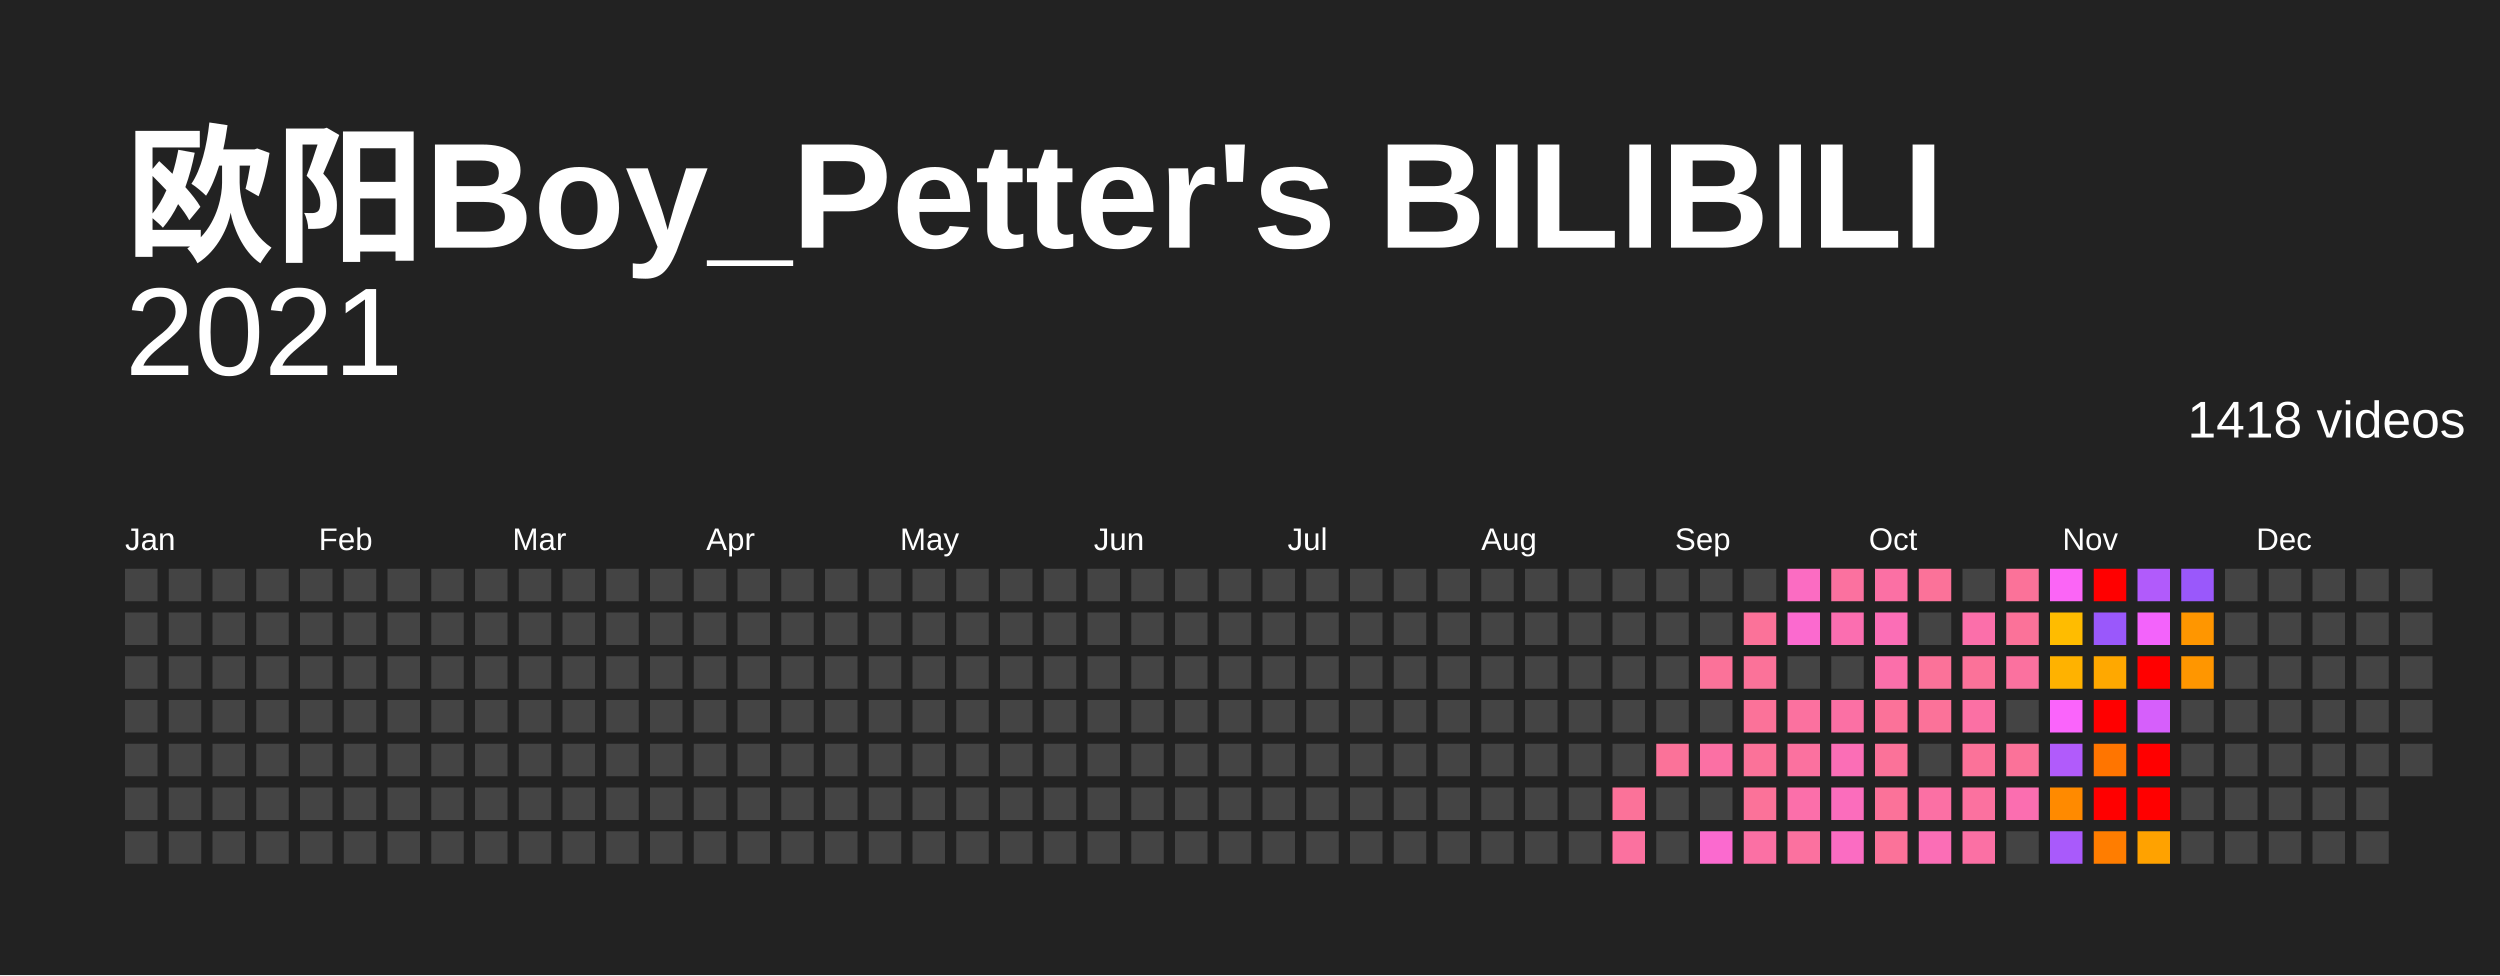
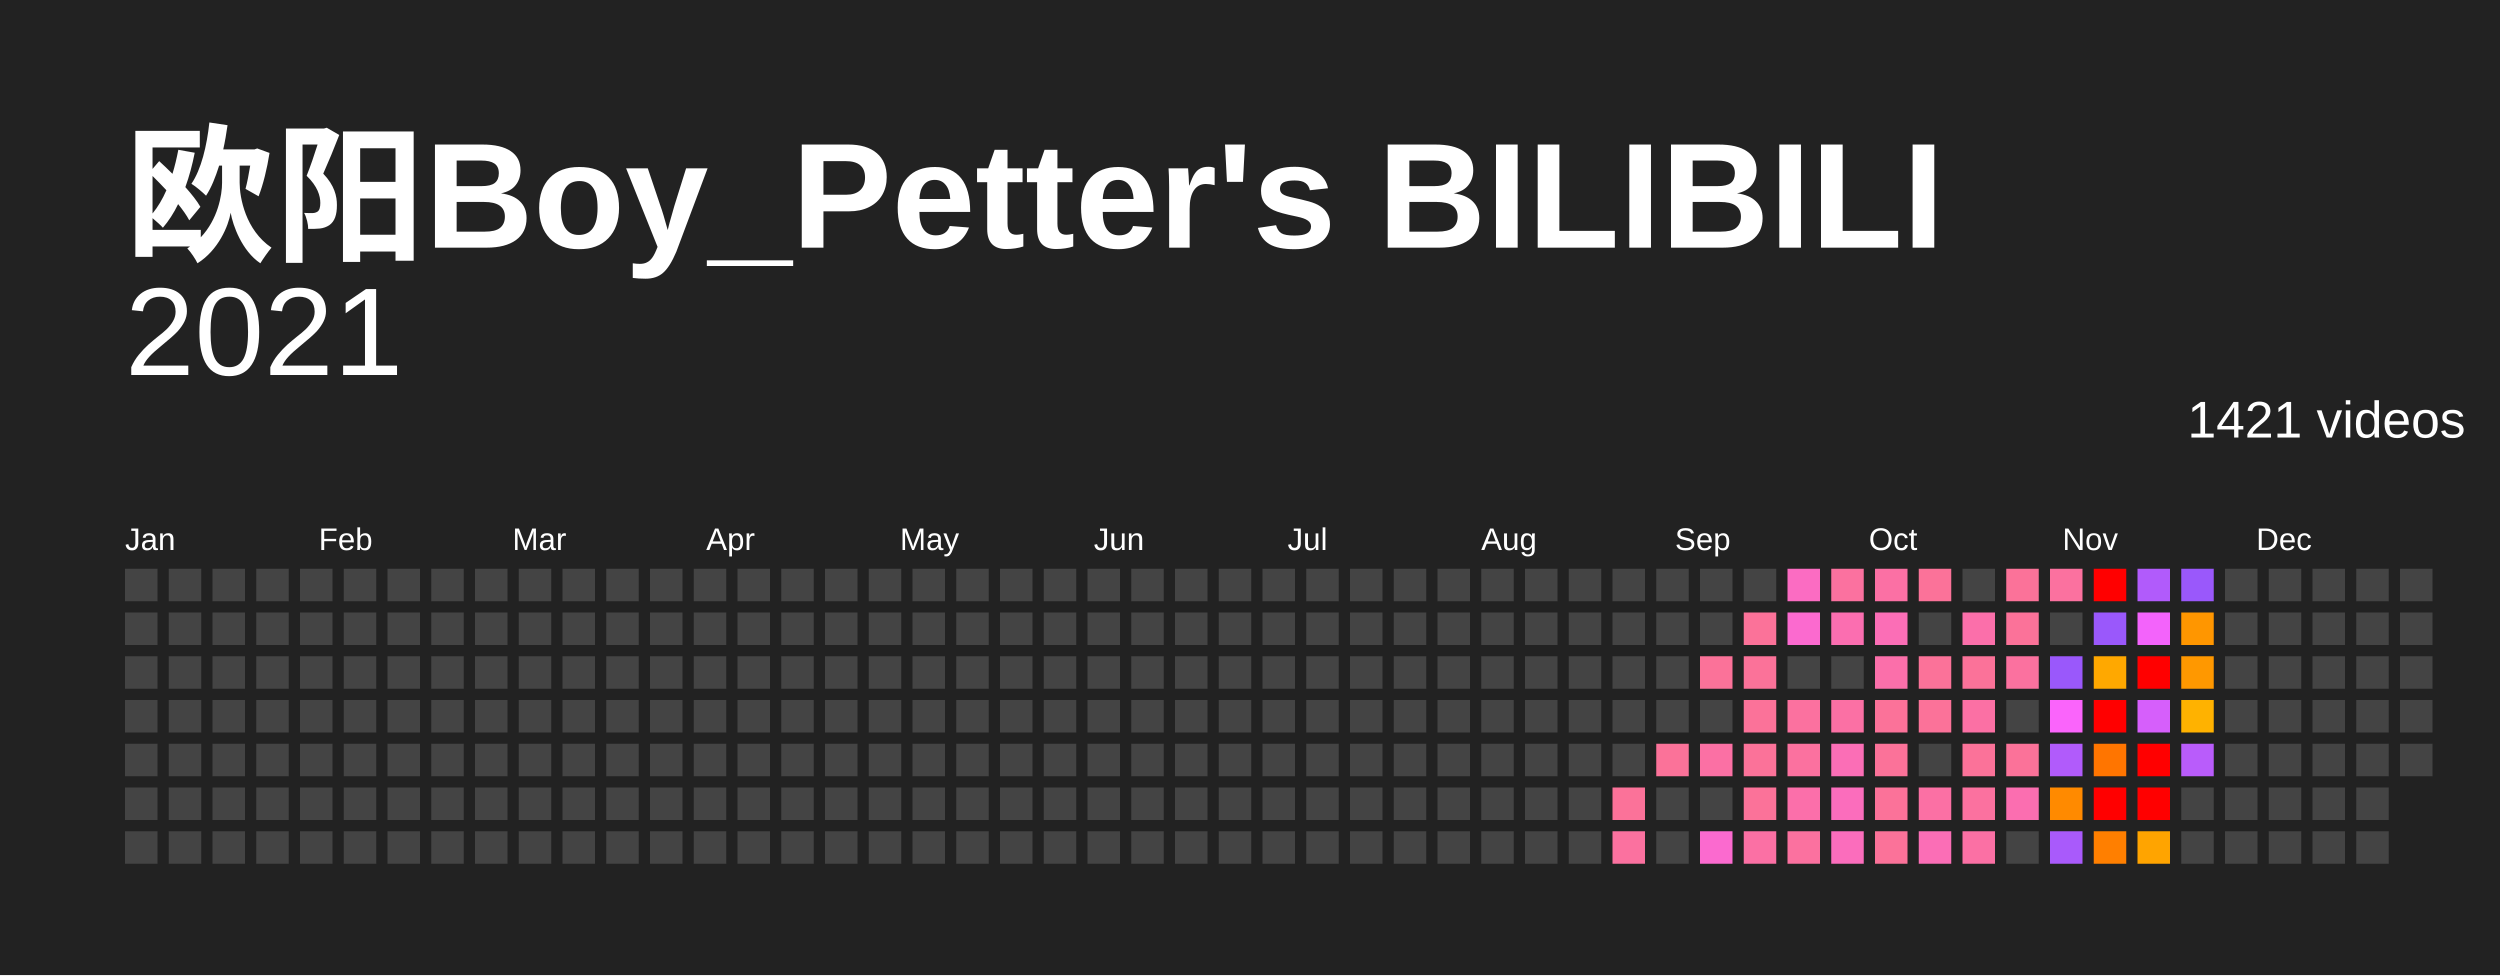
<svg xmlns="http://www.w3.org/2000/svg" baseProfile="full" height="78mm" version="1.1" viewBox="0,0,200,78" width="200mm">
  <defs />
  <rect fill="#222222" height="78" width="200" x="0" y="0" />
  <text fill="#FFFFFF" style="font-size:12px; font-family:Arial; font-weight:bold;" x="10" y="20">欧阳Boy_Petter's BILIBILI</text>
  <text alignment-baseline="hanging" fill="#FFFFFF" style="font-size:10.0px; font-family:Arial;" x="10" y="30">2021</text>
-   <text alignment-baseline="hanging" fill="#FFFFFF" style="font-size:4.125px; font-family:Arial;" x="175" y="35">1418 videos</text>
+   <text alignment-baseline="hanging" fill="#FFFFFF" style="font-size:4.125px; font-family:Arial;" x="175" y="35">1421 videos</text>
  <text fill="#FFFFFF" style="font-size:2.5px; font-family:Arial" x="10.0" y="44">Jan</text>
  <text fill="#FFFFFF" style="font-size:2.5px; font-family:Arial" x="25.5" y="44">Feb</text>
  <text fill="#FFFFFF" style="font-size:2.5px; font-family:Arial" x="41.0" y="44">Mar</text>
  <text fill="#FFFFFF" style="font-size:2.5px; font-family:Arial" x="56.5" y="44">Apr</text>
  <text fill="#FFFFFF" style="font-size:2.5px; font-family:Arial" x="72.0" y="44">May</text>
  <text fill="#FFFFFF" style="font-size:2.5px; font-family:Arial" x="87.5" y="44">Jun</text>
  <text fill="#FFFFFF" style="font-size:2.5px; font-family:Arial" x="103.0" y="44">Jul</text>
  <text fill="#FFFFFF" style="font-size:2.5px; font-family:Arial" x="118.5" y="44">Aug</text>
  <text fill="#FFFFFF" style="font-size:2.5px; font-family:Arial" x="134.0" y="44">Sep</text>
  <text fill="#FFFFFF" style="font-size:2.5px; font-family:Arial" x="149.5" y="44">Oct</text>
  <text fill="#FFFFFF" style="font-size:2.5px; font-family:Arial" x="165.0" y="44">Nov</text>
  <text fill="#FFFFFF" style="font-size:2.5px; font-family:Arial" x="180.5" y="44">Dec</text>
  <rect fill="#444444" height="2.6" width="2.6" x="10.0" y="45.5" />
  <rect fill="#444444" height="2.6" width="2.6" x="10.0" y="49.0" />
  <rect fill="#444444" height="2.6" width="2.6" x="10.0" y="52.5" />
  <rect fill="#444444" height="2.6" width="2.6" x="10.0" y="56.0" />
  <rect fill="#444444" height="2.6" width="2.6" x="10.0" y="59.5" />
  <rect fill="#444444" height="2.6" width="2.6" x="10.0" y="63.0" />
  <rect fill="#444444" height="2.6" width="2.6" x="10.0" y="66.5" />
  <rect fill="#444444" height="2.6" width="2.6" x="13.5" y="45.5" />
  <rect fill="#444444" height="2.6" width="2.6" x="13.5" y="49.0" />
  <rect fill="#444444" height="2.6" width="2.6" x="13.5" y="52.5" />
  <rect fill="#444444" height="2.6" width="2.6" x="13.5" y="56.0" />
  <rect fill="#444444" height="2.6" width="2.6" x="13.5" y="59.5" />
  <rect fill="#444444" height="2.6" width="2.6" x="13.5" y="63.0" />
  <rect fill="#444444" height="2.6" width="2.6" x="13.5" y="66.5" />
  <rect fill="#444444" height="2.6" width="2.6" x="17.0" y="45.5" />
  <rect fill="#444444" height="2.6" width="2.6" x="17.0" y="49.0" />
  <rect fill="#444444" height="2.6" width="2.6" x="17.0" y="52.5" />
  <rect fill="#444444" height="2.6" width="2.6" x="17.0" y="56.0" />
  <rect fill="#444444" height="2.6" width="2.6" x="17.0" y="59.5" />
  <rect fill="#444444" height="2.6" width="2.6" x="17.0" y="63.0" />
  <rect fill="#444444" height="2.6" width="2.6" x="17.0" y="66.5" />
  <rect fill="#444444" height="2.6" width="2.6" x="20.5" y="45.5" />
  <rect fill="#444444" height="2.6" width="2.6" x="20.5" y="49.0" />
  <rect fill="#444444" height="2.6" width="2.6" x="20.5" y="52.5" />
  <rect fill="#444444" height="2.6" width="2.6" x="20.5" y="56.0" />
  <rect fill="#444444" height="2.6" width="2.6" x="20.5" y="59.5" />
  <rect fill="#444444" height="2.6" width="2.6" x="20.5" y="63.0" />
  <rect fill="#444444" height="2.6" width="2.6" x="20.5" y="66.5" />
  <rect fill="#444444" height="2.6" width="2.6" x="24.0" y="45.5" />
  <rect fill="#444444" height="2.6" width="2.6" x="24.0" y="49.0" />
  <rect fill="#444444" height="2.6" width="2.6" x="24.0" y="52.5" />
  <rect fill="#444444" height="2.6" width="2.6" x="24.0" y="56.0" />
  <rect fill="#444444" height="2.6" width="2.6" x="24.0" y="59.5" />
  <rect fill="#444444" height="2.6" width="2.6" x="24.0" y="63.0" />
  <rect fill="#444444" height="2.6" width="2.6" x="24.0" y="66.5" />
  <rect fill="#444444" height="2.6" width="2.6" x="27.5" y="45.5" />
  <rect fill="#444444" height="2.6" width="2.6" x="27.5" y="49.0" />
  <rect fill="#444444" height="2.6" width="2.6" x="27.5" y="52.5" />
  <rect fill="#444444" height="2.6" width="2.6" x="27.5" y="56.0" />
  <rect fill="#444444" height="2.6" width="2.6" x="27.5" y="59.5" />
  <rect fill="#444444" height="2.6" width="2.6" x="27.5" y="63.0" />
  <rect fill="#444444" height="2.6" width="2.6" x="27.5" y="66.5" />
  <rect fill="#444444" height="2.6" width="2.6" x="31.0" y="45.5" />
  <rect fill="#444444" height="2.6" width="2.6" x="31.0" y="49.0" />
  <rect fill="#444444" height="2.6" width="2.6" x="31.0" y="52.5" />
  <rect fill="#444444" height="2.6" width="2.6" x="31.0" y="56.0" />
  <rect fill="#444444" height="2.6" width="2.6" x="31.0" y="59.5" />
  <rect fill="#444444" height="2.6" width="2.6" x="31.0" y="63.0" />
  <rect fill="#444444" height="2.6" width="2.6" x="31.0" y="66.5" />
  <rect fill="#444444" height="2.6" width="2.6" x="34.5" y="45.5" />
  <rect fill="#444444" height="2.6" width="2.6" x="34.5" y="49.0" />
  <rect fill="#444444" height="2.6" width="2.6" x="34.5" y="52.5" />
  <rect fill="#444444" height="2.6" width="2.6" x="34.5" y="56.0" />
  <rect fill="#444444" height="2.6" width="2.6" x="34.5" y="59.5" />
  <rect fill="#444444" height="2.6" width="2.6" x="34.5" y="63.0" />
  <rect fill="#444444" height="2.6" width="2.6" x="34.5" y="66.5" />
  <rect fill="#444444" height="2.6" width="2.6" x="38.0" y="45.5" />
  <rect fill="#444444" height="2.6" width="2.6" x="38.0" y="49.0" />
  <rect fill="#444444" height="2.6" width="2.6" x="38.0" y="52.5" />
  <rect fill="#444444" height="2.6" width="2.6" x="38.0" y="56.0" />
  <rect fill="#444444" height="2.6" width="2.6" x="38.0" y="59.5" />
  <rect fill="#444444" height="2.6" width="2.6" x="38.0" y="63.0" />
  <rect fill="#444444" height="2.6" width="2.6" x="38.0" y="66.5" />
  <rect fill="#444444" height="2.6" width="2.6" x="41.5" y="45.5" />
  <rect fill="#444444" height="2.6" width="2.6" x="41.5" y="49.0" />
  <rect fill="#444444" height="2.6" width="2.6" x="41.5" y="52.5" />
  <rect fill="#444444" height="2.6" width="2.6" x="41.5" y="56.0" />
  <rect fill="#444444" height="2.6" width="2.6" x="41.5" y="59.5" />
  <rect fill="#444444" height="2.6" width="2.6" x="41.5" y="63.0" />
  <rect fill="#444444" height="2.6" width="2.6" x="41.5" y="66.5" />
  <rect fill="#444444" height="2.6" width="2.6" x="45.0" y="45.5" />
  <rect fill="#444444" height="2.6" width="2.6" x="45.0" y="49.0" />
  <rect fill="#444444" height="2.6" width="2.6" x="45.0" y="52.5" />
  <rect fill="#444444" height="2.6" width="2.6" x="45.0" y="56.0" />
  <rect fill="#444444" height="2.6" width="2.6" x="45.0" y="59.5" />
  <rect fill="#444444" height="2.6" width="2.6" x="45.0" y="63.0" />
  <rect fill="#444444" height="2.6" width="2.6" x="45.0" y="66.5" />
  <rect fill="#444444" height="2.6" width="2.6" x="48.5" y="45.5" />
  <rect fill="#444444" height="2.6" width="2.6" x="48.5" y="49.0" />
  <rect fill="#444444" height="2.6" width="2.6" x="48.5" y="52.5" />
  <rect fill="#444444" height="2.6" width="2.6" x="48.5" y="56.0" />
  <rect fill="#444444" height="2.6" width="2.6" x="48.5" y="59.5" />
  <rect fill="#444444" height="2.6" width="2.6" x="48.5" y="63.0" />
  <rect fill="#444444" height="2.6" width="2.6" x="48.5" y="66.5" />
  <rect fill="#444444" height="2.6" width="2.6" x="52.0" y="45.5" />
  <rect fill="#444444" height="2.6" width="2.6" x="52.0" y="49.0" />
  <rect fill="#444444" height="2.6" width="2.6" x="52.0" y="52.5" />
  <rect fill="#444444" height="2.6" width="2.6" x="52.0" y="56.0" />
  <rect fill="#444444" height="2.6" width="2.6" x="52.0" y="59.5" />
  <rect fill="#444444" height="2.6" width="2.6" x="52.0" y="63.0" />
  <rect fill="#444444" height="2.6" width="2.6" x="52.0" y="66.5" />
  <rect fill="#444444" height="2.6" width="2.6" x="55.5" y="45.5" />
  <rect fill="#444444" height="2.6" width="2.6" x="55.5" y="49.0" />
  <rect fill="#444444" height="2.6" width="2.6" x="55.5" y="52.5" />
  <rect fill="#444444" height="2.6" width="2.6" x="55.5" y="56.0" />
  <rect fill="#444444" height="2.6" width="2.6" x="55.5" y="59.5" />
  <rect fill="#444444" height="2.6" width="2.6" x="55.5" y="63.0" />
  <rect fill="#444444" height="2.6" width="2.6" x="55.5" y="66.5" />
  <rect fill="#444444" height="2.6" width="2.6" x="59.0" y="45.5" />
  <rect fill="#444444" height="2.6" width="2.6" x="59.0" y="49.0" />
  <rect fill="#444444" height="2.6" width="2.6" x="59.0" y="52.5" />
  <rect fill="#444444" height="2.6" width="2.6" x="59.0" y="56.0" />
  <rect fill="#444444" height="2.6" width="2.6" x="59.0" y="59.5" />
  <rect fill="#444444" height="2.6" width="2.6" x="59.0" y="63.0" />
  <rect fill="#444444" height="2.6" width="2.6" x="59.0" y="66.5" />
  <rect fill="#444444" height="2.6" width="2.6" x="62.5" y="45.5" />
  <rect fill="#444444" height="2.6" width="2.6" x="62.5" y="49.0" />
  <rect fill="#444444" height="2.6" width="2.6" x="62.5" y="52.5" />
  <rect fill="#444444" height="2.6" width="2.6" x="62.5" y="56.0" />
  <rect fill="#444444" height="2.6" width="2.6" x="62.5" y="59.5" />
  <rect fill="#444444" height="2.6" width="2.6" x="62.5" y="63.0" />
  <rect fill="#444444" height="2.6" width="2.6" x="62.5" y="66.5" />
  <rect fill="#444444" height="2.6" width="2.6" x="66.0" y="45.5" />
  <rect fill="#444444" height="2.6" width="2.6" x="66.0" y="49.0" />
  <rect fill="#444444" height="2.6" width="2.6" x="66.0" y="52.5" />
  <rect fill="#444444" height="2.6" width="2.6" x="66.0" y="56.0" />
  <rect fill="#444444" height="2.6" width="2.6" x="66.0" y="59.5" />
  <rect fill="#444444" height="2.6" width="2.6" x="66.0" y="63.0" />
  <rect fill="#444444" height="2.6" width="2.6" x="66.0" y="66.5" />
  <rect fill="#444444" height="2.6" width="2.6" x="69.5" y="45.5" />
  <rect fill="#444444" height="2.6" width="2.6" x="69.5" y="49.0" />
  <rect fill="#444444" height="2.6" width="2.6" x="69.5" y="52.5" />
  <rect fill="#444444" height="2.6" width="2.6" x="69.5" y="56.0" />
  <rect fill="#444444" height="2.6" width="2.6" x="69.5" y="59.5" />
  <rect fill="#444444" height="2.6" width="2.6" x="69.5" y="63.0" />
  <rect fill="#444444" height="2.6" width="2.6" x="69.5" y="66.5" />
  <rect fill="#444444" height="2.6" width="2.6" x="73.0" y="45.5" />
  <rect fill="#444444" height="2.6" width="2.6" x="73.0" y="49.0" />
  <rect fill="#444444" height="2.6" width="2.6" x="73.0" y="52.5" />
  <rect fill="#444444" height="2.6" width="2.6" x="73.0" y="56.0" />
  <rect fill="#444444" height="2.6" width="2.6" x="73.0" y="59.5" />
  <rect fill="#444444" height="2.6" width="2.6" x="73.0" y="63.0" />
  <rect fill="#444444" height="2.6" width="2.6" x="73.0" y="66.5" />
  <rect fill="#444444" height="2.6" width="2.6" x="76.5" y="45.5" />
  <rect fill="#444444" height="2.6" width="2.6" x="76.5" y="49.0" />
  <rect fill="#444444" height="2.6" width="2.6" x="76.5" y="52.5" />
  <rect fill="#444444" height="2.6" width="2.6" x="76.5" y="56.0" />
  <rect fill="#444444" height="2.6" width="2.6" x="76.5" y="59.5" />
  <rect fill="#444444" height="2.6" width="2.6" x="76.5" y="63.0" />
  <rect fill="#444444" height="2.6" width="2.6" x="76.5" y="66.5" />
  <rect fill="#444444" height="2.6" width="2.6" x="80.0" y="45.5" />
  <rect fill="#444444" height="2.6" width="2.6" x="80.0" y="49.0" />
  <rect fill="#444444" height="2.6" width="2.6" x="80.0" y="52.5" />
  <rect fill="#444444" height="2.6" width="2.6" x="80.0" y="56.0" />
  <rect fill="#444444" height="2.6" width="2.6" x="80.0" y="59.5" />
  <rect fill="#444444" height="2.6" width="2.6" x="80.0" y="63.0" />
  <rect fill="#444444" height="2.6" width="2.6" x="80.0" y="66.5" />
  <rect fill="#444444" height="2.6" width="2.6" x="83.5" y="45.5" />
  <rect fill="#444444" height="2.6" width="2.6" x="83.5" y="49.0" />
  <rect fill="#444444" height="2.6" width="2.6" x="83.5" y="52.5" />
  <rect fill="#444444" height="2.6" width="2.6" x="83.5" y="56.0" />
  <rect fill="#444444" height="2.6" width="2.6" x="83.5" y="59.5" />
  <rect fill="#444444" height="2.6" width="2.6" x="83.5" y="63.0" />
  <rect fill="#444444" height="2.6" width="2.6" x="83.5" y="66.5" />
  <rect fill="#444444" height="2.6" width="2.6" x="87.0" y="45.5" />
  <rect fill="#444444" height="2.6" width="2.6" x="87.0" y="49.0" />
  <rect fill="#444444" height="2.6" width="2.6" x="87.0" y="52.5" />
  <rect fill="#444444" height="2.6" width="2.6" x="87.0" y="56.0" />
  <rect fill="#444444" height="2.6" width="2.6" x="87.0" y="59.5" />
  <rect fill="#444444" height="2.6" width="2.6" x="87.0" y="63.0" />
  <rect fill="#444444" height="2.6" width="2.6" x="87.0" y="66.5" />
  <rect fill="#444444" height="2.6" width="2.6" x="90.5" y="45.5" />
  <rect fill="#444444" height="2.6" width="2.6" x="90.5" y="49.0" />
  <rect fill="#444444" height="2.6" width="2.6" x="90.5" y="52.5" />
  <rect fill="#444444" height="2.6" width="2.6" x="90.5" y="56.0" />
  <rect fill="#444444" height="2.6" width="2.6" x="90.5" y="59.5" />
  <rect fill="#444444" height="2.6" width="2.6" x="90.5" y="63.0" />
  <rect fill="#444444" height="2.6" width="2.6" x="90.5" y="66.5" />
  <rect fill="#444444" height="2.6" width="2.6" x="94.0" y="45.5" />
  <rect fill="#444444" height="2.6" width="2.6" x="94.0" y="49.0" />
  <rect fill="#444444" height="2.6" width="2.6" x="94.0" y="52.5" />
  <rect fill="#444444" height="2.6" width="2.6" x="94.0" y="56.0" />
  <rect fill="#444444" height="2.6" width="2.6" x="94.0" y="59.5" />
  <rect fill="#444444" height="2.6" width="2.6" x="94.0" y="63.0" />
  <rect fill="#444444" height="2.6" width="2.6" x="94.0" y="66.5" />
  <rect fill="#444444" height="2.6" width="2.6" x="97.5" y="45.5" />
  <rect fill="#444444" height="2.6" width="2.6" x="97.5" y="49.0" />
  <rect fill="#444444" height="2.6" width="2.6" x="97.5" y="52.5" />
  <rect fill="#444444" height="2.6" width="2.6" x="97.5" y="56.0" />
  <rect fill="#444444" height="2.6" width="2.6" x="97.5" y="59.5" />
  <rect fill="#444444" height="2.6" width="2.6" x="97.5" y="63.0" />
  <rect fill="#444444" height="2.6" width="2.6" x="97.5" y="66.5" />
  <rect fill="#444444" height="2.6" width="2.6" x="101.0" y="45.5" />
  <rect fill="#444444" height="2.6" width="2.6" x="101.0" y="49.0" />
  <rect fill="#444444" height="2.6" width="2.6" x="101.0" y="52.5" />
  <rect fill="#444444" height="2.6" width="2.6" x="101.0" y="56.0" />
  <rect fill="#444444" height="2.6" width="2.6" x="101.0" y="59.5" />
  <rect fill="#444444" height="2.6" width="2.6" x="101.0" y="63.0" />
  <rect fill="#444444" height="2.6" width="2.6" x="101.0" y="66.5" />
  <rect fill="#444444" height="2.6" width="2.6" x="104.5" y="45.5" />
  <rect fill="#444444" height="2.6" width="2.6" x="104.5" y="49.0" />
  <rect fill="#444444" height="2.6" width="2.6" x="104.5" y="52.5" />
  <rect fill="#444444" height="2.6" width="2.6" x="104.5" y="56.0" />
  <rect fill="#444444" height="2.6" width="2.6" x="104.5" y="59.5" />
  <rect fill="#444444" height="2.6" width="2.6" x="104.5" y="63.0" />
  <rect fill="#444444" height="2.6" width="2.6" x="104.5" y="66.5" />
  <rect fill="#444444" height="2.6" width="2.6" x="108.0" y="45.5" />
  <rect fill="#444444" height="2.6" width="2.6" x="108.0" y="49.0" />
  <rect fill="#444444" height="2.6" width="2.6" x="108.0" y="52.5" />
  <rect fill="#444444" height="2.6" width="2.6" x="108.0" y="56.0" />
  <rect fill="#444444" height="2.6" width="2.6" x="108.0" y="59.5" />
  <rect fill="#444444" height="2.6" width="2.6" x="108.0" y="63.0" />
  <rect fill="#444444" height="2.6" width="2.6" x="108.0" y="66.5" />
  <rect fill="#444444" height="2.6" width="2.6" x="111.5" y="45.5" />
  <rect fill="#444444" height="2.6" width="2.6" x="111.5" y="49.0" />
  <rect fill="#444444" height="2.6" width="2.6" x="111.5" y="52.5" />
  <rect fill="#444444" height="2.6" width="2.6" x="111.5" y="56.0" />
  <rect fill="#444444" height="2.6" width="2.6" x="111.5" y="59.5" />
  <rect fill="#444444" height="2.6" width="2.6" x="111.5" y="63.0" />
  <rect fill="#444444" height="2.6" width="2.6" x="111.5" y="66.5" />
  <rect fill="#444444" height="2.6" width="2.6" x="115.0" y="45.5" />
  <rect fill="#444444" height="2.6" width="2.6" x="115.0" y="49.0" />
  <rect fill="#444444" height="2.6" width="2.6" x="115.0" y="52.5" />
  <rect fill="#444444" height="2.6" width="2.6" x="115.0" y="56.0" />
  <rect fill="#444444" height="2.6" width="2.6" x="115.0" y="59.5" />
  <rect fill="#444444" height="2.6" width="2.6" x="115.0" y="63.0" />
  <rect fill="#444444" height="2.6" width="2.6" x="115.0" y="66.5" />
  <rect fill="#444444" height="2.6" width="2.6" x="118.5" y="45.5" />
  <rect fill="#444444" height="2.6" width="2.6" x="118.5" y="49.0" />
  <rect fill="#444444" height="2.6" width="2.6" x="118.5" y="52.5" />
  <rect fill="#444444" height="2.6" width="2.6" x="118.5" y="56.0" />
  <rect fill="#444444" height="2.6" width="2.6" x="118.5" y="59.5" />
  <rect fill="#444444" height="2.6" width="2.6" x="118.5" y="63.0" />
  <rect fill="#444444" height="2.6" width="2.6" x="118.5" y="66.5" />
  <rect fill="#444444" height="2.6" width="2.6" x="122.0" y="45.5" />
  <rect fill="#444444" height="2.6" width="2.6" x="122.0" y="49.0" />
  <rect fill="#444444" height="2.6" width="2.6" x="122.0" y="52.5" />
  <rect fill="#444444" height="2.6" width="2.6" x="122.0" y="56.0" />
  <rect fill="#444444" height="2.6" width="2.6" x="122.0" y="59.5" />
  <rect fill="#444444" height="2.6" width="2.6" x="122.0" y="63.0" />
  <rect fill="#444444" height="2.6" width="2.6" x="122.0" y="66.5" />
  <rect fill="#444444" height="2.6" width="2.6" x="125.5" y="45.5" />
  <rect fill="#444444" height="2.6" width="2.6" x="125.5" y="49.0" />
  <rect fill="#444444" height="2.6" width="2.6" x="125.5" y="52.5" />
  <rect fill="#444444" height="2.6" width="2.6" x="125.5" y="56.0" />
  <rect fill="#444444" height="2.6" width="2.6" x="125.5" y="59.5" />
  <rect fill="#444444" height="2.6" width="2.6" x="125.5" y="63.0" />
  <rect fill="#444444" height="2.6" width="2.6" x="125.5" y="66.5" />
  <rect fill="#444444" height="2.6" width="2.6" x="129.0" y="45.5" />
  <rect fill="#444444" height="2.6" width="2.6" x="129.0" y="49.0" />
  <rect fill="#444444" height="2.6" width="2.6" x="129.0" y="52.5" />
  <rect fill="#444444" height="2.6" width="2.6" x="129.0" y="56.0" />
  <rect fill="#444444" height="2.6" width="2.6" x="129.0" y="59.5" />
  <rect fill="#fb7299" height="2.6" width="2.6" x="129.0" y="63.0" />
  <rect fill="#fb719f" height="2.6" width="2.6" x="129.0" y="66.5" />
  <rect fill="#444444" height="2.6" width="2.6" x="132.5" y="45.5" />
  <rect fill="#444444" height="2.6" width="2.6" x="132.5" y="49.0" />
  <rect fill="#444444" height="2.6" width="2.6" x="132.5" y="52.5" />
  <rect fill="#444444" height="2.6" width="2.6" x="132.5" y="56.0" />
  <rect fill="#fb7299" height="2.6" width="2.6" x="132.5" y="59.5" />
  <rect fill="#444444" height="2.6" width="2.6" x="132.5" y="63.0" />
  <rect fill="#444444" height="2.6" width="2.6" x="132.5" y="66.5" />
  <rect fill="#444444" height="2.6" width="2.6" x="136.0" y="45.5" />
  <rect fill="#444444" height="2.6" width="2.6" x="136.0" y="49.0" />
  <rect fill="#fb7299" height="2.6" width="2.6" x="136.0" y="52.5" />
  <rect fill="#444444" height="2.6" width="2.6" x="136.0" y="56.0" />
  <rect fill="#fb70a4" height="2.6" width="2.6" x="136.0" y="59.5" />
  <rect fill="#444444" height="2.6" width="2.6" x="136.0" y="63.0" />
  <rect fill="#fb6acf" height="2.6" width="2.6" x="136.0" y="66.5" />
  <rect fill="#444444" height="2.6" width="2.6" x="139.5" y="45.5" />
  <rect fill="#fb7299" height="2.6" width="2.6" x="139.5" y="49.0" />
  <rect fill="#fb7299" height="2.6" width="2.6" x="139.5" y="52.5" />
  <rect fill="#fb7299" height="2.6" width="2.6" x="139.5" y="56.0" />
  <rect fill="#fb7299" height="2.6" width="2.6" x="139.5" y="59.5" />
  <rect fill="#fb7299" height="2.6" width="2.6" x="139.5" y="63.0" />
  <rect fill="#fb70a4" height="2.6" width="2.6" x="139.5" y="66.5" />
  <rect fill="#fb6cc2" height="2.6" width="2.6" x="143.0" y="45.5" />
  <rect fill="#fb6acf" height="2.6" width="2.6" x="143.0" y="49.0" />
  <rect fill="#444444" height="2.6" width="2.6" x="143.0" y="52.5" />
  <rect fill="#fb719f" height="2.6" width="2.6" x="143.0" y="56.0" />
  <rect fill="#fb719f" height="2.6" width="2.6" x="143.0" y="59.5" />
  <rect fill="#fb6faa" height="2.6" width="2.6" x="143.0" y="63.0" />
  <rect fill="#fb719f" height="2.6" width="2.6" x="143.0" y="66.5" />
  <rect fill="#fb719f" height="2.6" width="2.6" x="146.5" y="45.5" />
  <rect fill="#fb6eb0" height="2.6" width="2.6" x="146.5" y="49.0" />
  <rect fill="#444444" height="2.6" width="2.6" x="146.5" y="52.5" />
  <rect fill="#fb70a4" height="2.6" width="2.6" x="146.5" y="56.0" />
  <rect fill="#fb6eb6" height="2.6" width="2.6" x="146.5" y="59.5" />
  <rect fill="#fb6dbc" height="2.6" width="2.6" x="146.5" y="63.0" />
-   <rect fill="#fb6cc2" height="2.6" width="2.6" x="146.5" y="66.5" />
+   <rect fill="#fb6dbc" height="2.6" width="2.6" x="146.5" y="66.5" />
  <rect fill="#fb70a4" height="2.6" width="2.6" x="150.0" y="45.5" />
  <rect fill="#fb6eb6" height="2.6" width="2.6" x="150.0" y="49.0" />
  <rect fill="#fb6faa" height="2.6" width="2.6" x="150.0" y="52.5" />
  <rect fill="#fb7299" height="2.6" width="2.6" x="150.0" y="56.0" />
  <rect fill="#fb7299" height="2.6" width="2.6" x="150.0" y="59.5" />
  <rect fill="#fb7299" height="2.6" width="2.6" x="150.0" y="63.0" />
  <rect fill="#fb7299" height="2.6" width="2.6" x="150.0" y="66.5" />
  <rect fill="#fb7299" height="2.6" width="2.6" x="153.5" y="45.5" />
  <rect fill="#444444" height="2.6" width="2.6" x="153.5" y="49.0" />
  <rect fill="#fb7299" height="2.6" width="2.6" x="153.5" y="52.5" />
  <rect fill="#fb7299" height="2.6" width="2.6" x="153.5" y="56.0" />
  <rect fill="#444444" height="2.6" width="2.6" x="153.5" y="59.5" />
  <rect fill="#fb70a4" height="2.6" width="2.6" x="153.5" y="63.0" />
  <rect fill="#fb6eb6" height="2.6" width="2.6" x="153.5" y="66.5" />
  <rect fill="#444444" height="2.6" width="2.6" x="157.0" y="45.5" />
  <rect fill="#fb6faa" height="2.6" width="2.6" x="157.0" y="49.0" />
  <rect fill="#fb7299" height="2.6" width="2.6" x="157.0" y="52.5" />
  <rect fill="#fb70a4" height="2.6" width="2.6" x="157.0" y="56.0" />
  <rect fill="#fb7299" height="2.6" width="2.6" x="157.0" y="59.5" />
  <rect fill="#fb719f" height="2.6" width="2.6" x="157.0" y="63.0" />
  <rect fill="#fb70a4" height="2.6" width="2.6" x="157.0" y="66.5" />
  <rect fill="#fb7299" height="2.6" width="2.6" x="160.5" y="45.5" />
  <rect fill="#fb7299" height="2.6" width="2.6" x="160.5" y="49.0" />
  <rect fill="#fb719f" height="2.6" width="2.6" x="160.5" y="52.5" />
  <rect fill="#444444" height="2.6" width="2.6" x="160.5" y="56.0" />
  <rect fill="#fb7299" height="2.6" width="2.6" x="160.5" y="59.5" />
  <rect fill="#fb6eb0" height="2.6" width="2.6" x="160.5" y="63.0" />
  <rect fill="#444444" height="2.6" width="2.6" x="160.5" y="66.5" />
-   <rect fill="#fb65f6" height="2.6" width="2.6" x="164.0" y="45.5" />
-   <rect fill="#ffbc00" height="2.6" width="2.6" x="164.0" y="49.0" />
-   <rect fill="#ffb200" height="2.6" width="2.6" x="164.0" y="52.5" />
+   <rect fill="#fb719f" height="2.6" width="2.6" x="164.0" y="45.5" />
+   <rect fill="#444444" height="2.6" width="2.6" x="164.0" y="49.0" />
+   <rect fill="#9a58fb" height="2.6" width="2.6" x="164.0" y="52.5" />
  <rect fill="#fa64fb" height="2.6" width="2.6" x="164.0" y="56.0" />
  <rect fill="#b15bfb" height="2.6" width="2.6" x="164.0" y="59.5" />
  <rect fill="#ff8a00" height="2.6" width="2.6" x="164.0" y="63.0" />
  <rect fill="#a95afb" height="2.6" width="2.6" x="164.0" y="66.5" />
  <rect fill="red" height="2.6" width="2.6" x="167.5" y="45.5" />
  <rect fill="#9a58fb" height="2.6" width="2.6" x="167.5" y="49.0" />
  <rect fill="#ffa800" height="2.6" width="2.6" x="167.5" y="52.5" />
  <rect fill="red" height="2.6" width="2.6" x="167.5" y="56.0" />
  <rect fill="#ff7500" height="2.6" width="2.6" x="167.5" y="59.5" />
  <rect fill="red" height="2.6" width="2.6" x="167.5" y="63.0" />
-   <rect fill="#ff7d00" height="2.6" width="2.6" x="167.5" y="66.5" />
+   <rect fill="#ff7f00" height="2.6" width="2.6" x="167.5" y="66.5" />
  <rect fill="#b15bfb" height="2.6" width="2.6" x="171.0" y="45.5" />
  <rect fill="#f363fb" height="2.6" width="2.6" x="171.0" y="49.0" />
  <rect fill="red" height="2.6" width="2.6" x="171.0" y="52.5" />
  <rect fill="#d65ffb" height="2.6" width="2.6" x="171.0" y="56.0" />
  <rect fill="red" height="2.6" width="2.6" x="171.0" y="59.5" />
  <rect fill="red" height="2.6" width="2.6" x="171.0" y="63.0" />
-   <rect fill="#ffa200" height="2.6" width="2.6" x="171.0" y="66.5" />
+   <rect fill="#ffa400" height="2.6" width="2.6" x="171.0" y="66.5" />
  <rect fill="#9a58fb" height="2.6" width="2.6" x="174.5" y="45.5" />
  <rect fill="#ff9600" height="2.6" width="2.6" x="174.5" y="49.0" />
-   <rect fill="#ff9600" height="2.6" width="2.6" x="174.5" y="52.5" />
-   <rect fill="#444444" height="2.6" width="2.6" x="174.5" y="56.0" />
-   <rect fill="#444444" height="2.6" width="2.6" x="174.5" y="59.5" />
+   <rect fill="#ff9800" height="2.6" width="2.6" x="174.5" y="52.5" />
+   <rect fill="#ffb200" height="2.6" width="2.6" x="174.5" y="56.0" />
+   <rect fill="#b95cfb" height="2.6" width="2.6" x="174.5" y="59.5" />
  <rect fill="#444444" height="2.6" width="2.6" x="174.5" y="63.0" />
  <rect fill="#444444" height="2.6" width="2.6" x="174.5" y="66.5" />
  <rect fill="#444444" height="2.6" width="2.6" x="178.0" y="45.5" />
  <rect fill="#444444" height="2.6" width="2.6" x="178.0" y="49.0" />
  <rect fill="#444444" height="2.6" width="2.6" x="178.0" y="52.5" />
  <rect fill="#444444" height="2.6" width="2.6" x="178.0" y="56.0" />
  <rect fill="#444444" height="2.6" width="2.6" x="178.0" y="59.5" />
  <rect fill="#444444" height="2.6" width="2.6" x="178.0" y="63.0" />
  <rect fill="#444444" height="2.6" width="2.6" x="178.0" y="66.5" />
  <rect fill="#444444" height="2.6" width="2.6" x="181.5" y="45.5" />
  <rect fill="#444444" height="2.6" width="2.6" x="181.5" y="49.0" />
  <rect fill="#444444" height="2.6" width="2.6" x="181.5" y="52.5" />
  <rect fill="#444444" height="2.6" width="2.6" x="181.5" y="56.0" />
  <rect fill="#444444" height="2.6" width="2.6" x="181.5" y="59.5" />
  <rect fill="#444444" height="2.6" width="2.6" x="181.5" y="63.0" />
  <rect fill="#444444" height="2.6" width="2.6" x="181.5" y="66.5" />
  <rect fill="#444444" height="2.6" width="2.6" x="185.0" y="45.5" />
  <rect fill="#444444" height="2.6" width="2.6" x="185.0" y="49.0" />
  <rect fill="#444444" height="2.6" width="2.6" x="185.0" y="52.5" />
  <rect fill="#444444" height="2.6" width="2.6" x="185.0" y="56.0" />
  <rect fill="#444444" height="2.6" width="2.6" x="185.0" y="59.5" />
  <rect fill="#444444" height="2.6" width="2.6" x="185.0" y="63.0" />
  <rect fill="#444444" height="2.6" width="2.6" x="185.0" y="66.5" />
  <rect fill="#444444" height="2.6" width="2.6" x="188.5" y="45.5" />
  <rect fill="#444444" height="2.6" width="2.6" x="188.5" y="49.0" />
  <rect fill="#444444" height="2.6" width="2.6" x="188.5" y="52.5" />
  <rect fill="#444444" height="2.6" width="2.6" x="188.5" y="56.0" />
  <rect fill="#444444" height="2.6" width="2.6" x="188.5" y="59.5" />
  <rect fill="#444444" height="2.6" width="2.6" x="188.5" y="63.0" />
  <rect fill="#444444" height="2.6" width="2.6" x="188.5" y="66.5" />
  <rect fill="#444444" height="2.6" width="2.6" x="192.0" y="45.5" />
  <rect fill="#444444" height="2.6" width="2.6" x="192.0" y="49.0" />
  <rect fill="#444444" height="2.6" width="2.6" x="192.0" y="52.5" />
  <rect fill="#444444" height="2.6" width="2.6" x="192.0" y="56.0" />
  <rect fill="#444444" height="2.6" width="2.6" x="192.0" y="59.5" />
</svg>
